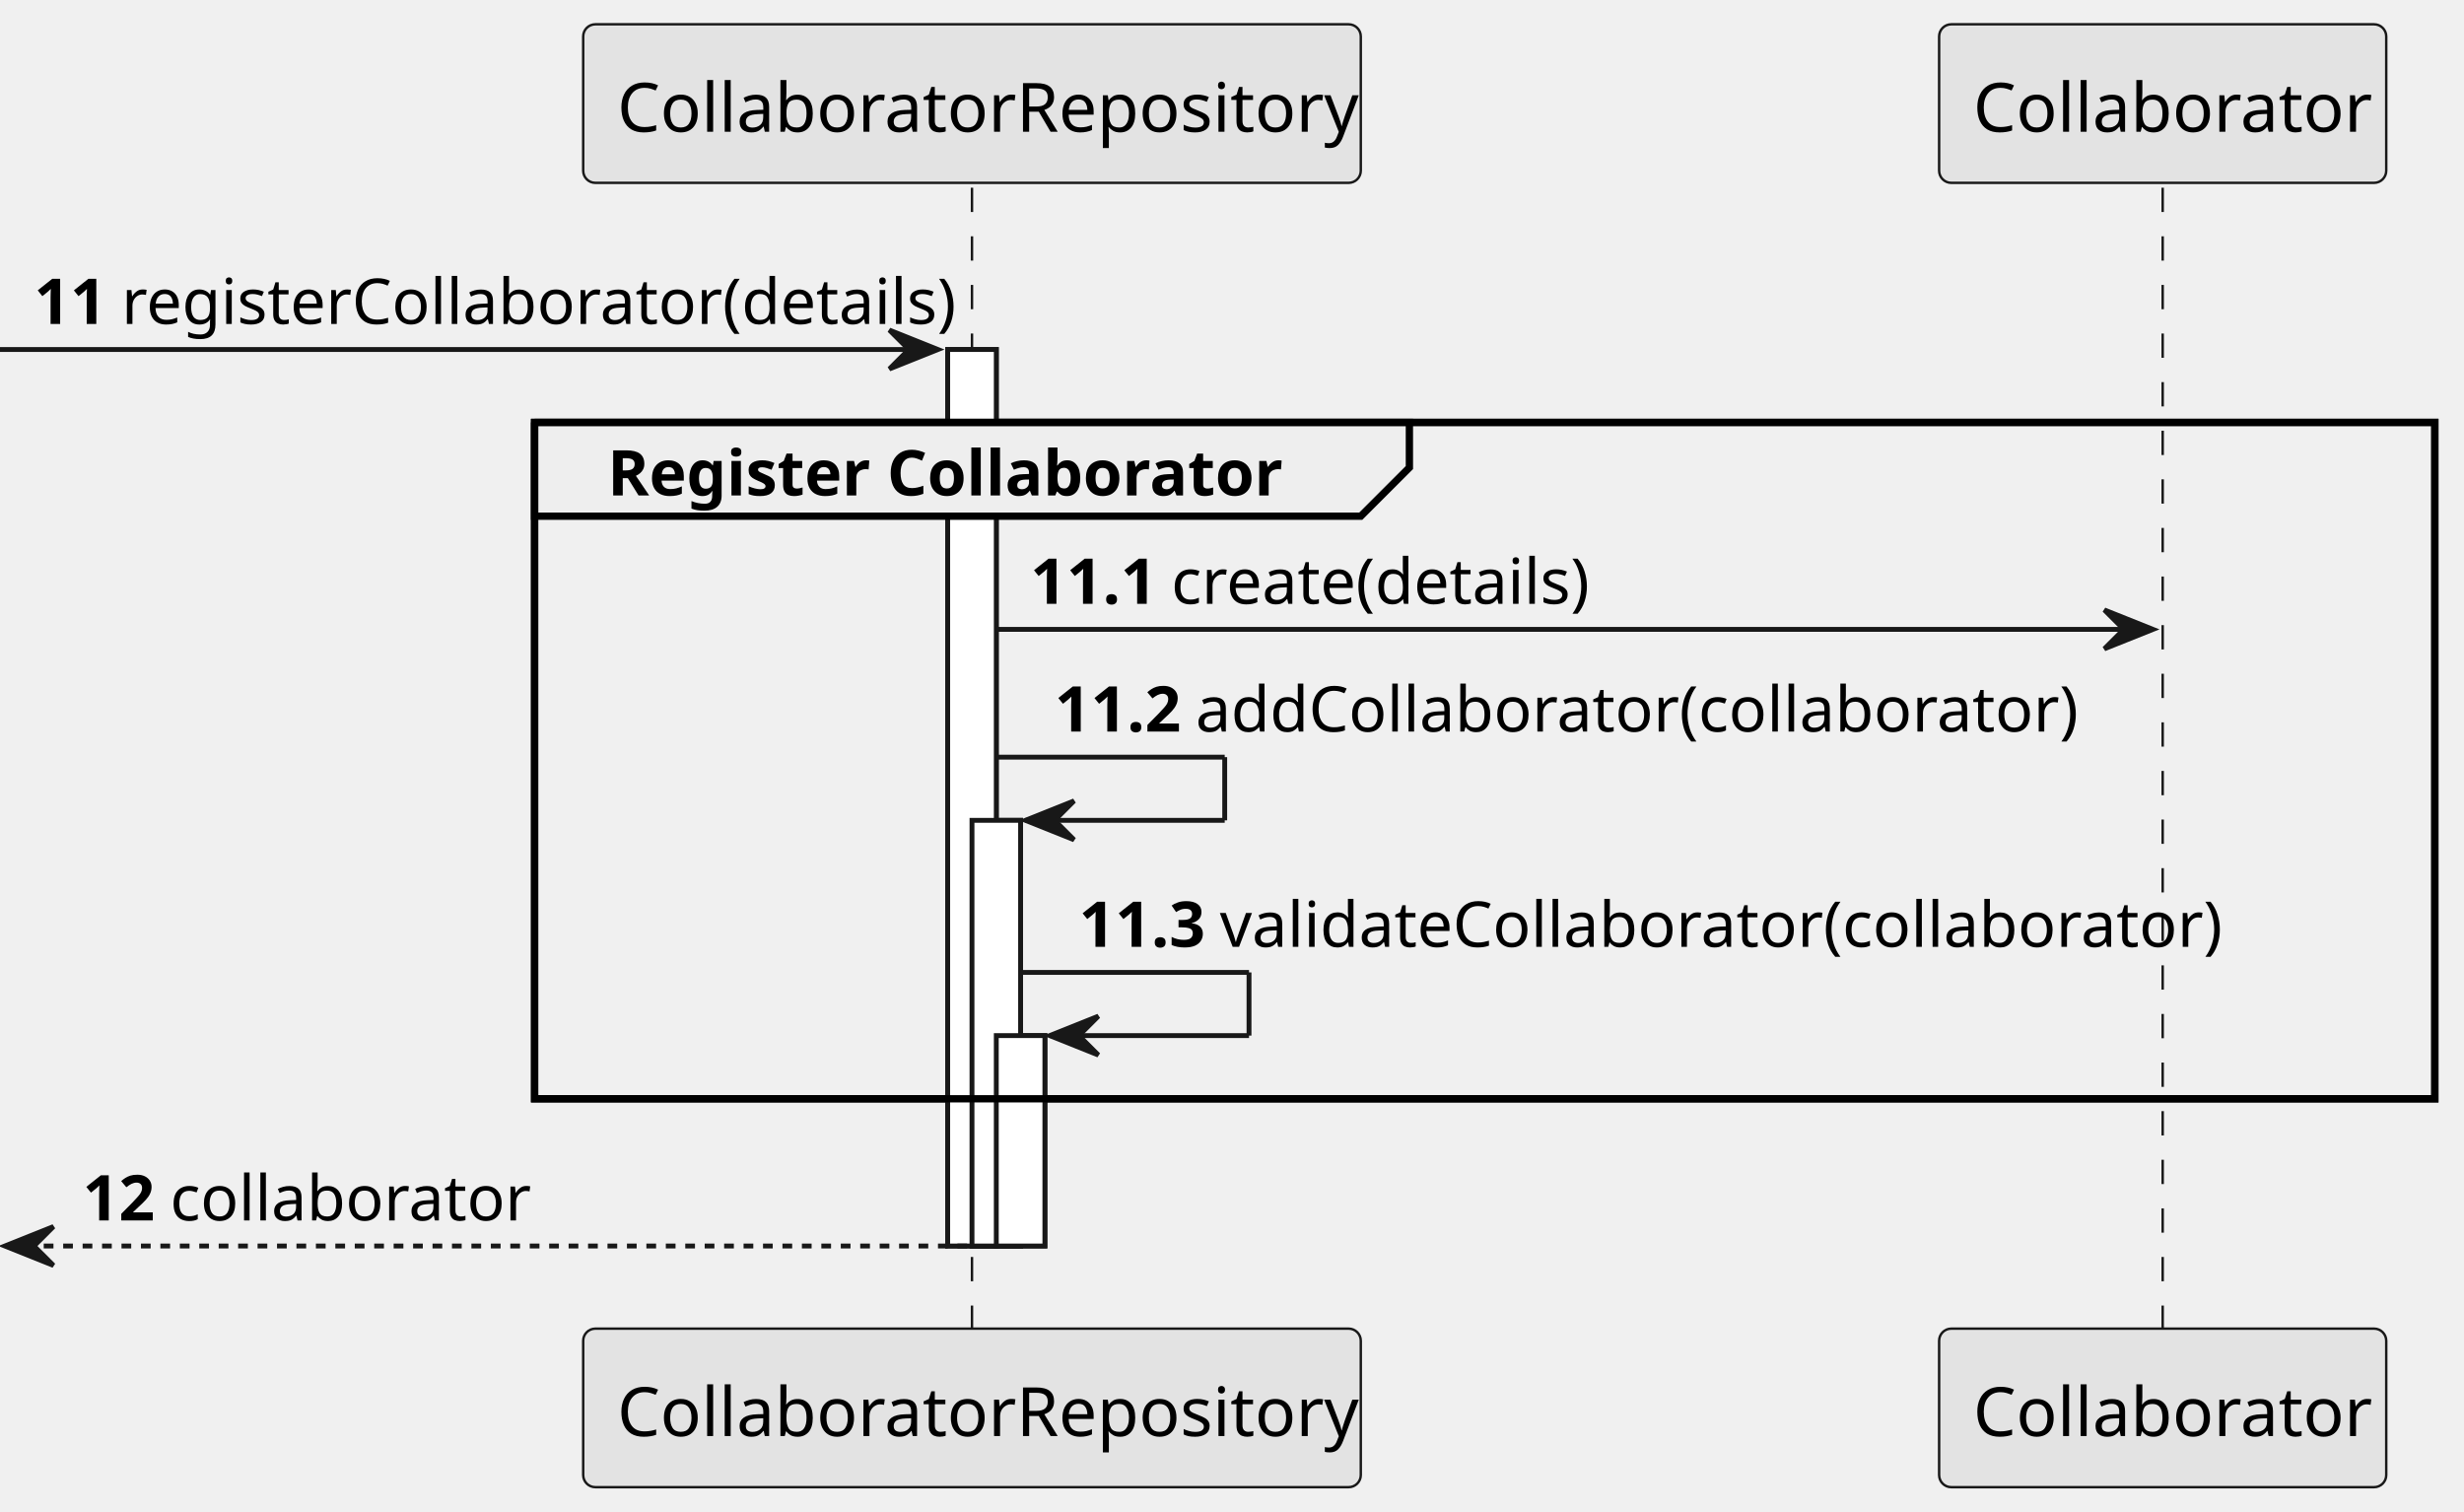
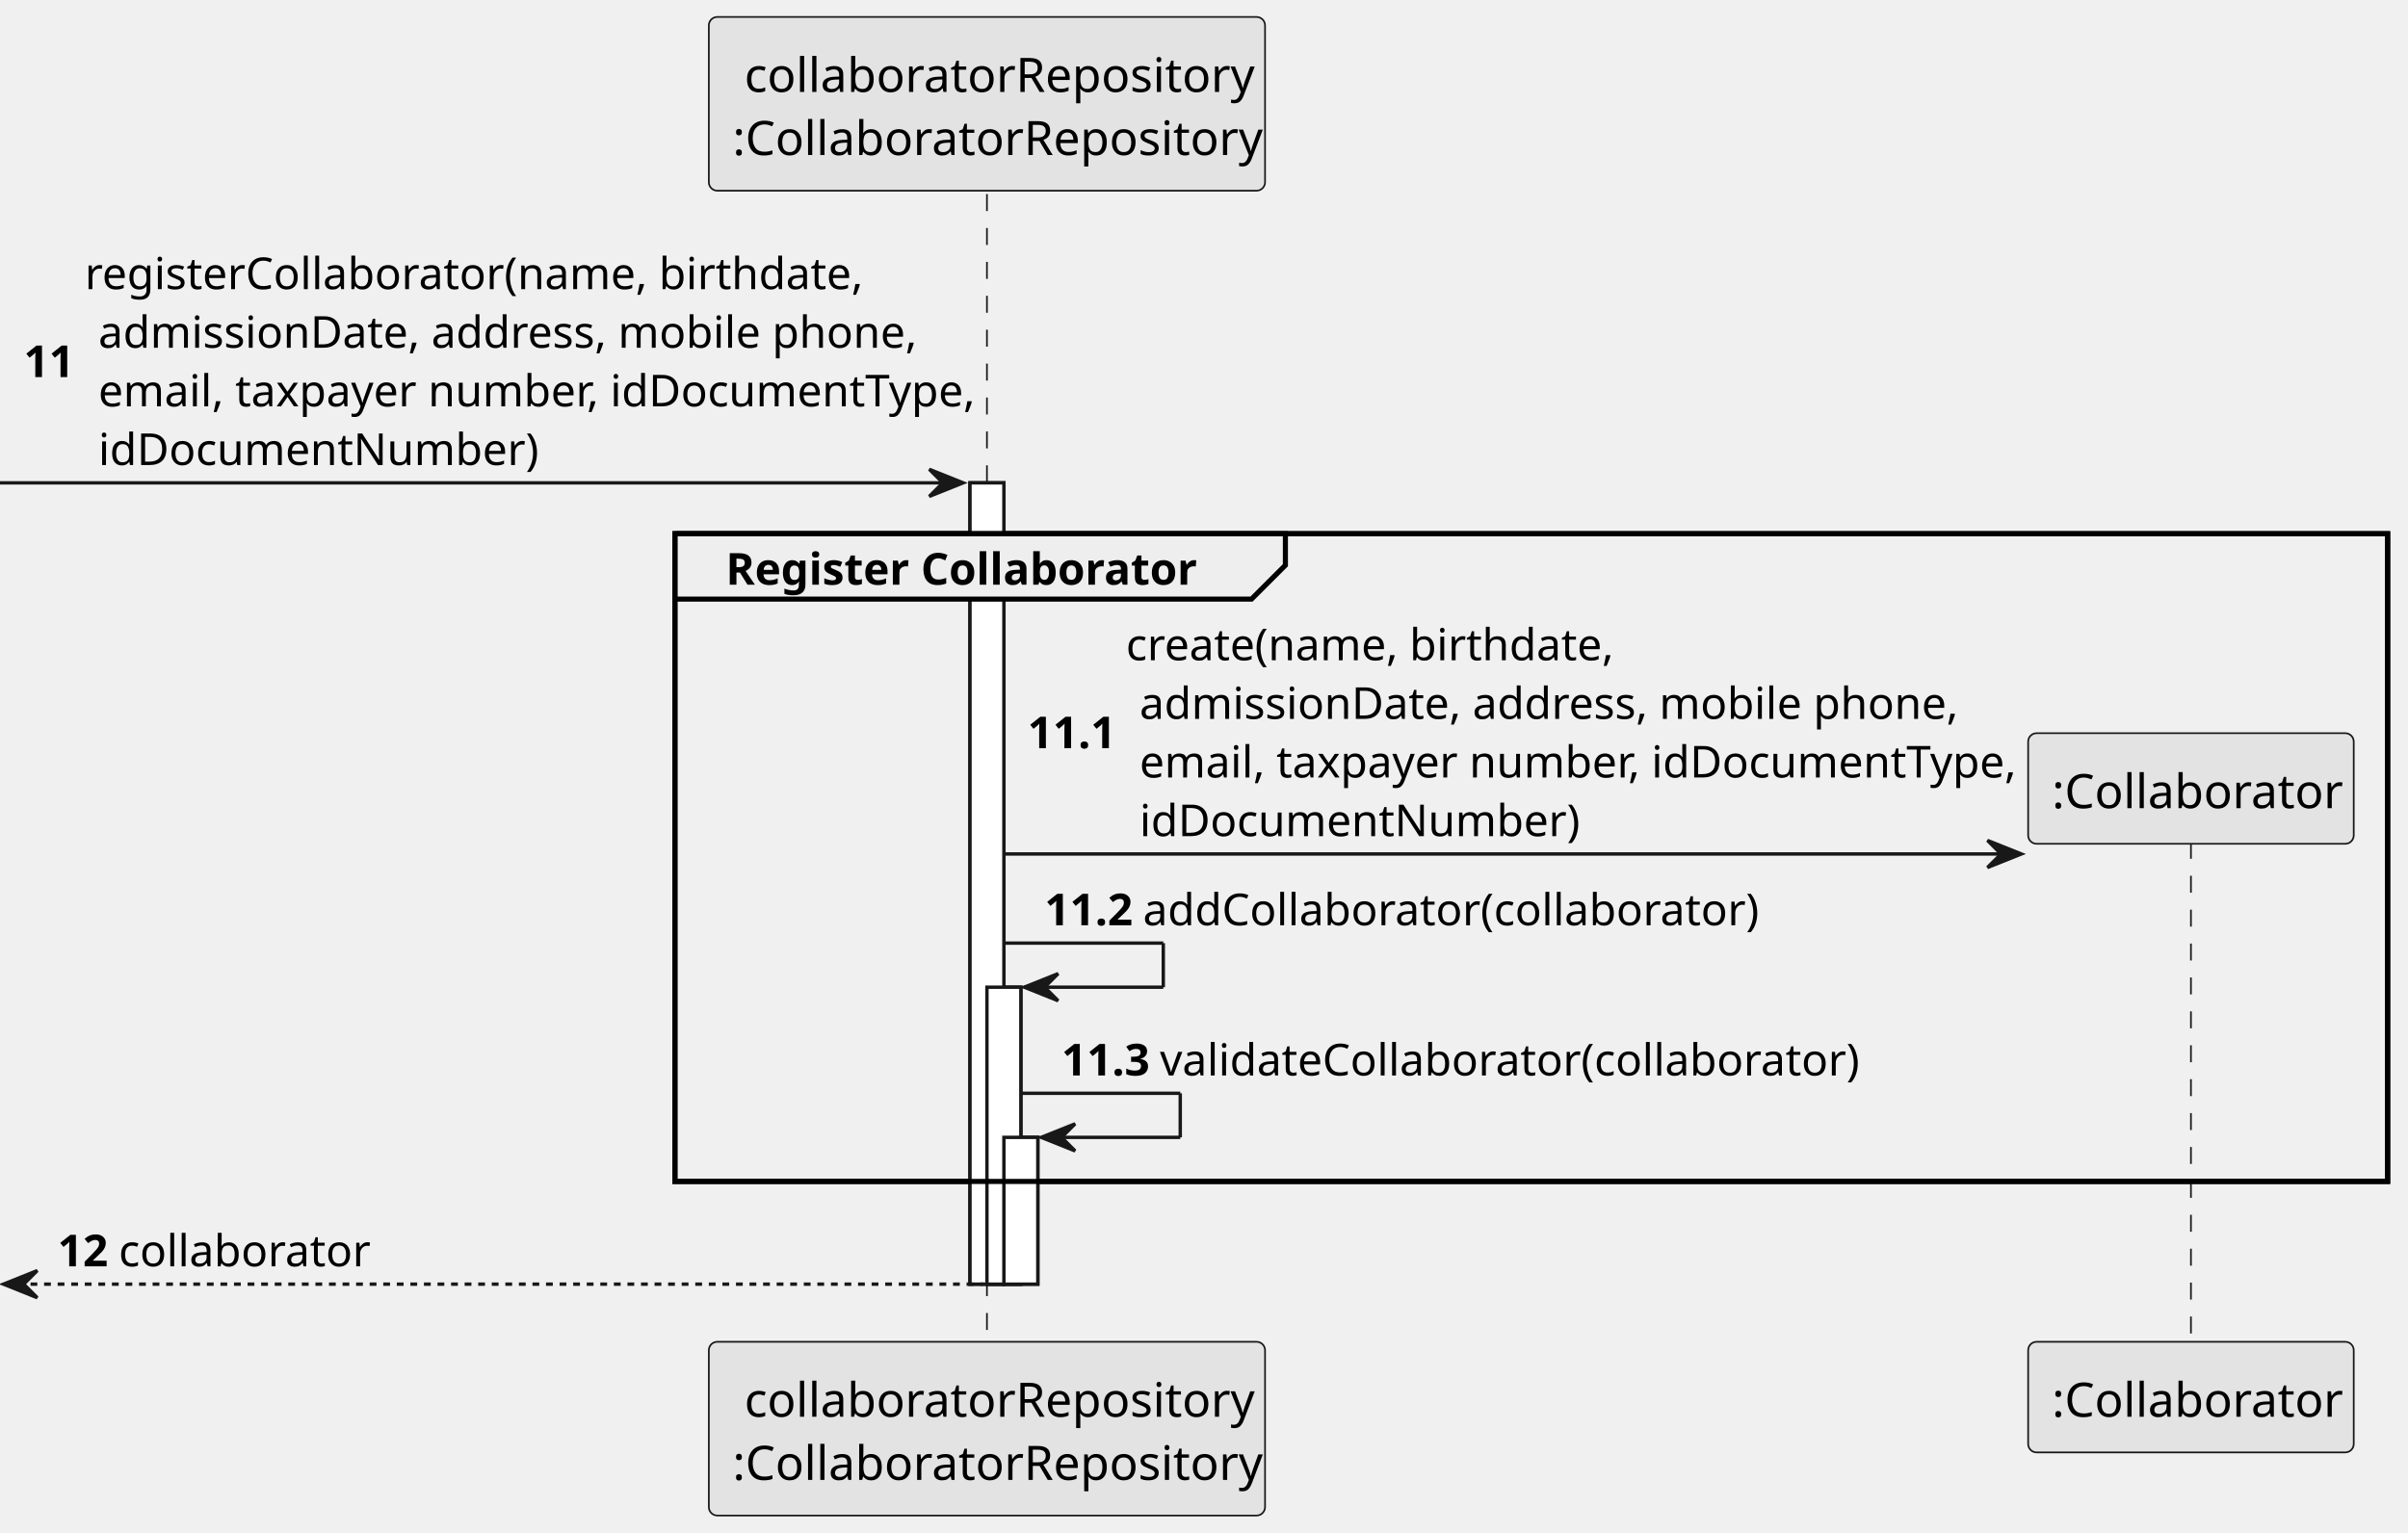
- <svg xmlns="http://www.w3.org/2000/svg" contentStyleType="text/css" height="311px" preserveAspectRatio="none" style="width:507px;height:311px;background:#FFFFFF;" version="1.1" viewBox="0 0 507 311" width="507px" zoomAndPan="magnify">
+ <svg xmlns="http://www.w3.org/2000/svg" contentStyleType="text/css" height="452px" preserveAspectRatio="none" style="width:710px;height:452px;background:#FFFFFF;" version="1.1" viewBox="0 0 710 452" width="710px" zoomAndPan="magnify">
  <defs />
  <g>
-     <rect fill="#FFFFFF" height="184.455" style="stroke:#181818;stroke-width:1.0;" width="10" x="195" y="71.912" />
-     <rect fill="#FFFFFF" height="87.582" style="stroke:#181818;stroke-width:1.0;" width="10" x="200" y="168.785" />
-     <rect fill="#FFFFFF" height="43.291" style="stroke:#181818;stroke-width:1.0;" width="10" x="205" y="213.076" />
-     <rect fill="none" height="139.164" style="stroke:#000000;stroke-width:1.5;" width="391" x="110" y="86.912" />
-     <line style="stroke:#181818;stroke-width:0.5;stroke-dasharray:5.0,5.0;" x1="200" x2="200" y1="38.621" y2="274.367" />
-     <line style="stroke:#181818;stroke-width:0.5;stroke-dasharray:5.0,5.0;" x1="445" x2="445" y1="38.621" y2="274.367" />
-     <rect fill="#E3E3E3" height="32.621" rx="2.5" ry="2.5" style="stroke:#181818;stroke-width:0.5;" width="160" x="120" y="5" />
-     <text fill="#000000" font-family="sans-serif" font-size="14" lengthAdjust="spacing" textLength="146" x="127" y="27.107">CollaboratorRepository</text>
-     <rect fill="#E3E3E3" height="32.621" rx="2.5" ry="2.5" style="stroke:#181818;stroke-width:0.5;" width="160" x="120" y="273.367" />
-     <text fill="#000000" font-family="sans-serif" font-size="14" lengthAdjust="spacing" textLength="146" x="127" y="295.475">CollaboratorRepository</text>
-     <rect fill="#E3E3E3" height="32.621" rx="2.5" ry="2.5" style="stroke:#181818;stroke-width:0.5;" width="92" x="399" y="5" />
-     <text fill="#000000" font-family="sans-serif" font-size="14" lengthAdjust="spacing" textLength="78" x="406" y="27.107">Collaborator</text>
-     <rect fill="#E3E3E3" height="32.621" rx="2.5" ry="2.5" style="stroke:#181818;stroke-width:0.5;" width="92" x="399" y="273.367" />
-     <text fill="#000000" font-family="sans-serif" font-size="14" lengthAdjust="spacing" textLength="78" x="406" y="295.475">Collaborator</text>
-     <rect fill="#FFFFFF" height="184.455" style="stroke:#181818;stroke-width:1.0;" width="10" x="195" y="71.912" />
-     <rect fill="#FFFFFF" height="87.582" style="stroke:#181818;stroke-width:1.0;" width="10" x="200" y="168.785" />
-     <rect fill="#FFFFFF" height="43.291" style="stroke:#181818;stroke-width:1.0;" width="10" x="205" y="213.076" />
-     <polygon fill="#181818" points="183,67.912,193,71.912,183,75.912,187,71.912" style="stroke:#181818;stroke-width:1.0;" />
-     <line style="stroke:#181818;stroke-width:1.0;" x1="0" x2="189" y1="71.912" y2="71.912" />
-     <text fill="#000000" font-family="sans-serif" font-size="13" font-weight="bold" lengthAdjust="spacing" textLength="14" x="7" y="66.649">11</text>
-     <text fill="#000000" font-family="sans-serif" font-size="13" lengthAdjust="spacing" textLength="158" x="25" y="66.649">registerCollaborator(details)</text>
-     <path d="M110,86.912 L290,86.912 L290,96.203 L280,106.203 L110,106.203 L110,86.912 " fill="#EEEEEE" style="stroke:#000000;stroke-width:1.5;" />
-     <rect fill="none" height="139.164" style="stroke:#000000;stroke-width:1.5;" width="391" x="110" y="86.912" />
-     <text fill="#000000" font-family="sans-serif" font-size="13" font-weight="bold" lengthAdjust="spacing" textLength="135" x="125" y="101.94">Register Collaborator</text>
-     <polygon fill="#181818" points="433,125.494,443,129.494,433,133.494,437,129.494" style="stroke:#181818;stroke-width:1.0;" />
-     <line style="stroke:#181818;stroke-width:1.0;" x1="205" x2="439" y1="129.494" y2="129.494" />
-     <text fill="#000000" font-family="sans-serif" font-size="13" font-weight="bold" lengthAdjust="spacing" textLength="25" x="212" y="124.231">11.1</text>
-     <text fill="#000000" font-family="sans-serif" font-size="13" lengthAdjust="spacing" textLength="82" x="241" y="124.231">create(details)</text>
-     <line style="stroke:#181818;stroke-width:1.0;" x1="205" x2="252" y1="155.785" y2="155.785" />
-     <line style="stroke:#181818;stroke-width:1.0;" x1="252" x2="252" y1="155.785" y2="168.785" />
-     <line style="stroke:#181818;stroke-width:1.0;" x1="211" x2="252" y1="168.785" y2="168.785" />
-     <polygon fill="#181818" points="221,164.785,211,168.785,221,172.785,217,168.785" style="stroke:#181818;stroke-width:1.0;" />
-     <text fill="#000000" font-family="sans-serif" font-size="13" font-weight="bold" lengthAdjust="spacing" textLength="25" x="217" y="150.523">11.2</text>
-     <text fill="#000000" font-family="sans-serif" font-size="13" lengthAdjust="spacing" textLength="165" x="246" y="150.523">addCollaborator(collaborator)</text>
-     <line style="stroke:#181818;stroke-width:1.0;" x1="210" x2="257" y1="200.076" y2="200.076" />
-     <line style="stroke:#181818;stroke-width:1.0;" x1="257" x2="257" y1="200.076" y2="213.076" />
-     <line style="stroke:#181818;stroke-width:1.0;" x1="216" x2="257" y1="213.076" y2="213.076" />
-     <polygon fill="#181818" points="226,209.076,216,213.076,226,217.076,222,213.076" style="stroke:#181818;stroke-width:1.0;" />
-     <text fill="#000000" font-family="sans-serif" font-size="13" font-weight="bold" lengthAdjust="spacing" textLength="25" x="222" y="194.814">11.3</text>
-     <text fill="#000000" font-family="sans-serif" font-size="13" lengthAdjust="spacing" textLength="187" x="251" y="194.814">validateCollaborator(collaborator)</text>
-     <polygon fill="#181818" points="11,252.367,1,256.367,11,260.367,7,256.367" style="stroke:#181818;stroke-width:1.0;" />
-     <line style="stroke:#181818;stroke-width:1.0;stroke-dasharray:2.0,2.0;" x1="5" x2="199" y1="256.367" y2="256.367" />
-     <text fill="#000000" font-family="sans-serif" font-size="13" font-weight="bold" lengthAdjust="spacing" textLength="14" x="17" y="251.105">12</text>
-     <text fill="#000000" font-family="sans-serif" font-size="13" lengthAdjust="spacing" textLength="67" x="35" y="251.105">collaborator</text>
+     <rect fill="#FFFFFF" height="236.328" style="stroke:#181818;stroke-width:1.0;" width="10" x="286" y="142.406" />
+     <rect fill="#FFFFFF" height="87.582" style="stroke:#181818;stroke-width:1.0;" width="10" x="291" y="291.152" />
+     <rect fill="#FFFFFF" height="43.291" style="stroke:#181818;stroke-width:1.0;" width="10" x="296" y="335.443" />
+     <rect fill="none" height="191.037" style="stroke:#000000;stroke-width:1.5;" width="505" x="199" y="157.406" />
+     <line style="stroke:#181818;stroke-width:0.5;stroke-dasharray:5.0,5.0;" x1="291" x2="291" y1="57.242" y2="396.734" />
+     <line style="stroke:#181818;stroke-width:0.5;stroke-dasharray:5.0,5.0;" x1="646" x2="646" y1="228.279" y2="396.734" />
+     <rect fill="#E3E3E3" height="51.242" rx="2.5" ry="2.5" style="stroke:#181818;stroke-width:0.5;" width="164" x="209" y="5" />
+     <text fill="#000000" font-family="sans-serif" font-size="14" lengthAdjust="spacing" textLength="143" x="219.5" y="27.107">collaboratorRepository</text>
+     <text fill="#000000" font-family="sans-serif" font-size="14" lengthAdjust="spacing" textLength="150" x="216" y="45.728">:CollaboratorRepository</text>
+     <rect fill="#E3E3E3" height="51.242" rx="2.5" ry="2.5" style="stroke:#181818;stroke-width:0.5;" width="164" x="209" y="395.734" />
+     <text fill="#000000" font-family="sans-serif" font-size="14" lengthAdjust="spacing" textLength="143" x="219.5" y="417.842">collaboratorRepository</text>
+     <text fill="#000000" font-family="sans-serif" font-size="14" lengthAdjust="spacing" textLength="150" x="216" y="436.463">:CollaboratorRepository</text>
+     <rect fill="#E3E3E3" height="32.621" rx="2.5" ry="2.5" style="stroke:#181818;stroke-width:0.5;" width="96" x="598" y="395.734" />
+     <text fill="#000000" font-family="sans-serif" font-size="14" lengthAdjust="spacing" textLength="82" x="605" y="417.842">:Collaborator</text>
+     <rect fill="#FFFFFF" height="236.328" style="stroke:#181818;stroke-width:1.0;" width="10" x="286" y="142.406" />
+     <rect fill="#FFFFFF" height="87.582" style="stroke:#181818;stroke-width:1.0;" width="10" x="291" y="291.152" />
+     <rect fill="#FFFFFF" height="43.291" style="stroke:#181818;stroke-width:1.0;" width="10" x="296" y="335.443" />
+     <polygon fill="#181818" points="274,138.406,284,142.406,274,146.406,278,142.406" style="stroke:#181818;stroke-width:1.0;" />
+     <line style="stroke:#181818;stroke-width:1.0;" x1="0" x2="280" y1="142.406" y2="142.406" />
+     <text fill="#000000" font-family="sans-serif" font-size="13" font-weight="bold" lengthAdjust="spacing" textLength="14" x="7" y="111.207">11</text>
+     <text fill="#000000" font-family="sans-serif" font-size="13" lengthAdjust="spacing" textLength="210" x="25" y="85.27">registerCollaborator(name, birthdate,</text>
+     <text fill="#000000" font-family="sans-serif" font-size="13" lengthAdjust="spacing" textLength="229" x="29" y="102.561">admissionDate, address, mobile phone,</text>
+     <text fill="#000000" font-family="sans-serif" font-size="13" lengthAdjust="spacing" textLength="245" x="29" y="119.853">email, taxpayer number, idDocumentType,</text>
+     <text fill="#000000" font-family="sans-serif" font-size="13" lengthAdjust="spacing" textLength="118" x="29" y="137.144">idDocumentNumber)</text>
+     <path d="M199,157.406 L379,157.406 L379,166.697 L369,176.697 L199,176.697 L199,157.406 " fill="#EEEEEE" style="stroke:#000000;stroke-width:1.5;" />
+     <rect fill="none" height="191.037" style="stroke:#000000;stroke-width:1.5;" width="505" x="199" y="157.406" />
+     <text fill="#000000" font-family="sans-serif" font-size="13" font-weight="bold" lengthAdjust="spacing" textLength="135" x="214" y="172.435">Register Collaborator</text>
+     <polygon fill="#181818" points="586,247.861,596,251.861,586,255.861,590,251.861" style="stroke:#181818;stroke-width:1.0;" />
+     <line style="stroke:#181818;stroke-width:1.0;" x1="296" x2="592" y1="251.861" y2="251.861" />
+     <text fill="#000000" font-family="sans-serif" font-size="13" font-weight="bold" lengthAdjust="spacing" textLength="25" x="303" y="220.662">11.1</text>
+     <text fill="#000000" font-family="sans-serif" font-size="13" lengthAdjust="spacing" textLength="134" x="332" y="194.726">create(name, birthdate,</text>
+     <text fill="#000000" font-family="sans-serif" font-size="13" lengthAdjust="spacing" textLength="229" x="336" y="212.017">admissionDate, address, mobile phone,</text>
+     <text fill="#000000" font-family="sans-serif" font-size="13" lengthAdjust="spacing" textLength="245" x="336" y="229.308">email, taxpayer number, idDocumentType,</text>
+     <text fill="#000000" font-family="sans-serif" font-size="13" lengthAdjust="spacing" textLength="118" x="336" y="246.599">idDocumentNumber)</text>
+     <rect fill="#E3E3E3" height="32.621" rx="2.5" ry="2.5" style="stroke:#181818;stroke-width:0.5;" width="96" x="598" y="216.24" />
+     <text fill="#000000" font-family="sans-serif" font-size="14" lengthAdjust="spacing" textLength="82" x="605" y="238.348">:Collaborator</text>
+     <line style="stroke:#181818;stroke-width:1.0;" x1="296" x2="343" y1="278.152" y2="278.152" />
+     <line style="stroke:#181818;stroke-width:1.0;" x1="343" x2="343" y1="278.152" y2="291.152" />
+     <line style="stroke:#181818;stroke-width:1.0;" x1="302" x2="343" y1="291.152" y2="291.152" />
+     <polygon fill="#181818" points="312,287.152,302,291.152,312,295.152,308,291.152" style="stroke:#181818;stroke-width:1.0;" />
+     <text fill="#000000" font-family="sans-serif" font-size="13" font-weight="bold" lengthAdjust="spacing" textLength="25" x="308" y="272.89">11.2</text>
+     <text fill="#000000" font-family="sans-serif" font-size="13" lengthAdjust="spacing" textLength="165" x="337" y="272.89">addCollaborator(collaborator)</text>
+     <line style="stroke:#181818;stroke-width:1.0;" x1="301" x2="348" y1="322.443" y2="322.443" />
+     <line style="stroke:#181818;stroke-width:1.0;" x1="348" x2="348" y1="322.443" y2="335.443" />
+     <line style="stroke:#181818;stroke-width:1.0;" x1="307" x2="348" y1="335.443" y2="335.443" />
+     <polygon fill="#181818" points="317,331.443,307,335.443,317,339.443,313,335.443" style="stroke:#181818;stroke-width:1.0;" />
+     <text fill="#000000" font-family="sans-serif" font-size="13" font-weight="bold" lengthAdjust="spacing" textLength="25" x="313" y="317.181">11.3</text>
+     <text fill="#000000" font-family="sans-serif" font-size="13" lengthAdjust="spacing" textLength="187" x="342" y="317.181">validateCollaborator(collaborator)</text>
+     <polygon fill="#181818" points="11,374.734,1,378.734,11,382.734,7,378.734" style="stroke:#181818;stroke-width:1.0;" />
+     <line style="stroke:#181818;stroke-width:1.0;stroke-dasharray:2.0,2.0;" x1="5" x2="290" y1="378.734" y2="378.734" />
+     <text fill="#000000" font-family="sans-serif" font-size="13" font-weight="bold" lengthAdjust="spacing" textLength="14" x="17" y="373.472">12</text>
+     <text fill="#000000" font-family="sans-serif" font-size="13" lengthAdjust="spacing" textLength="67" x="35" y="373.472">collaborator</text>
  </g>
</svg>
